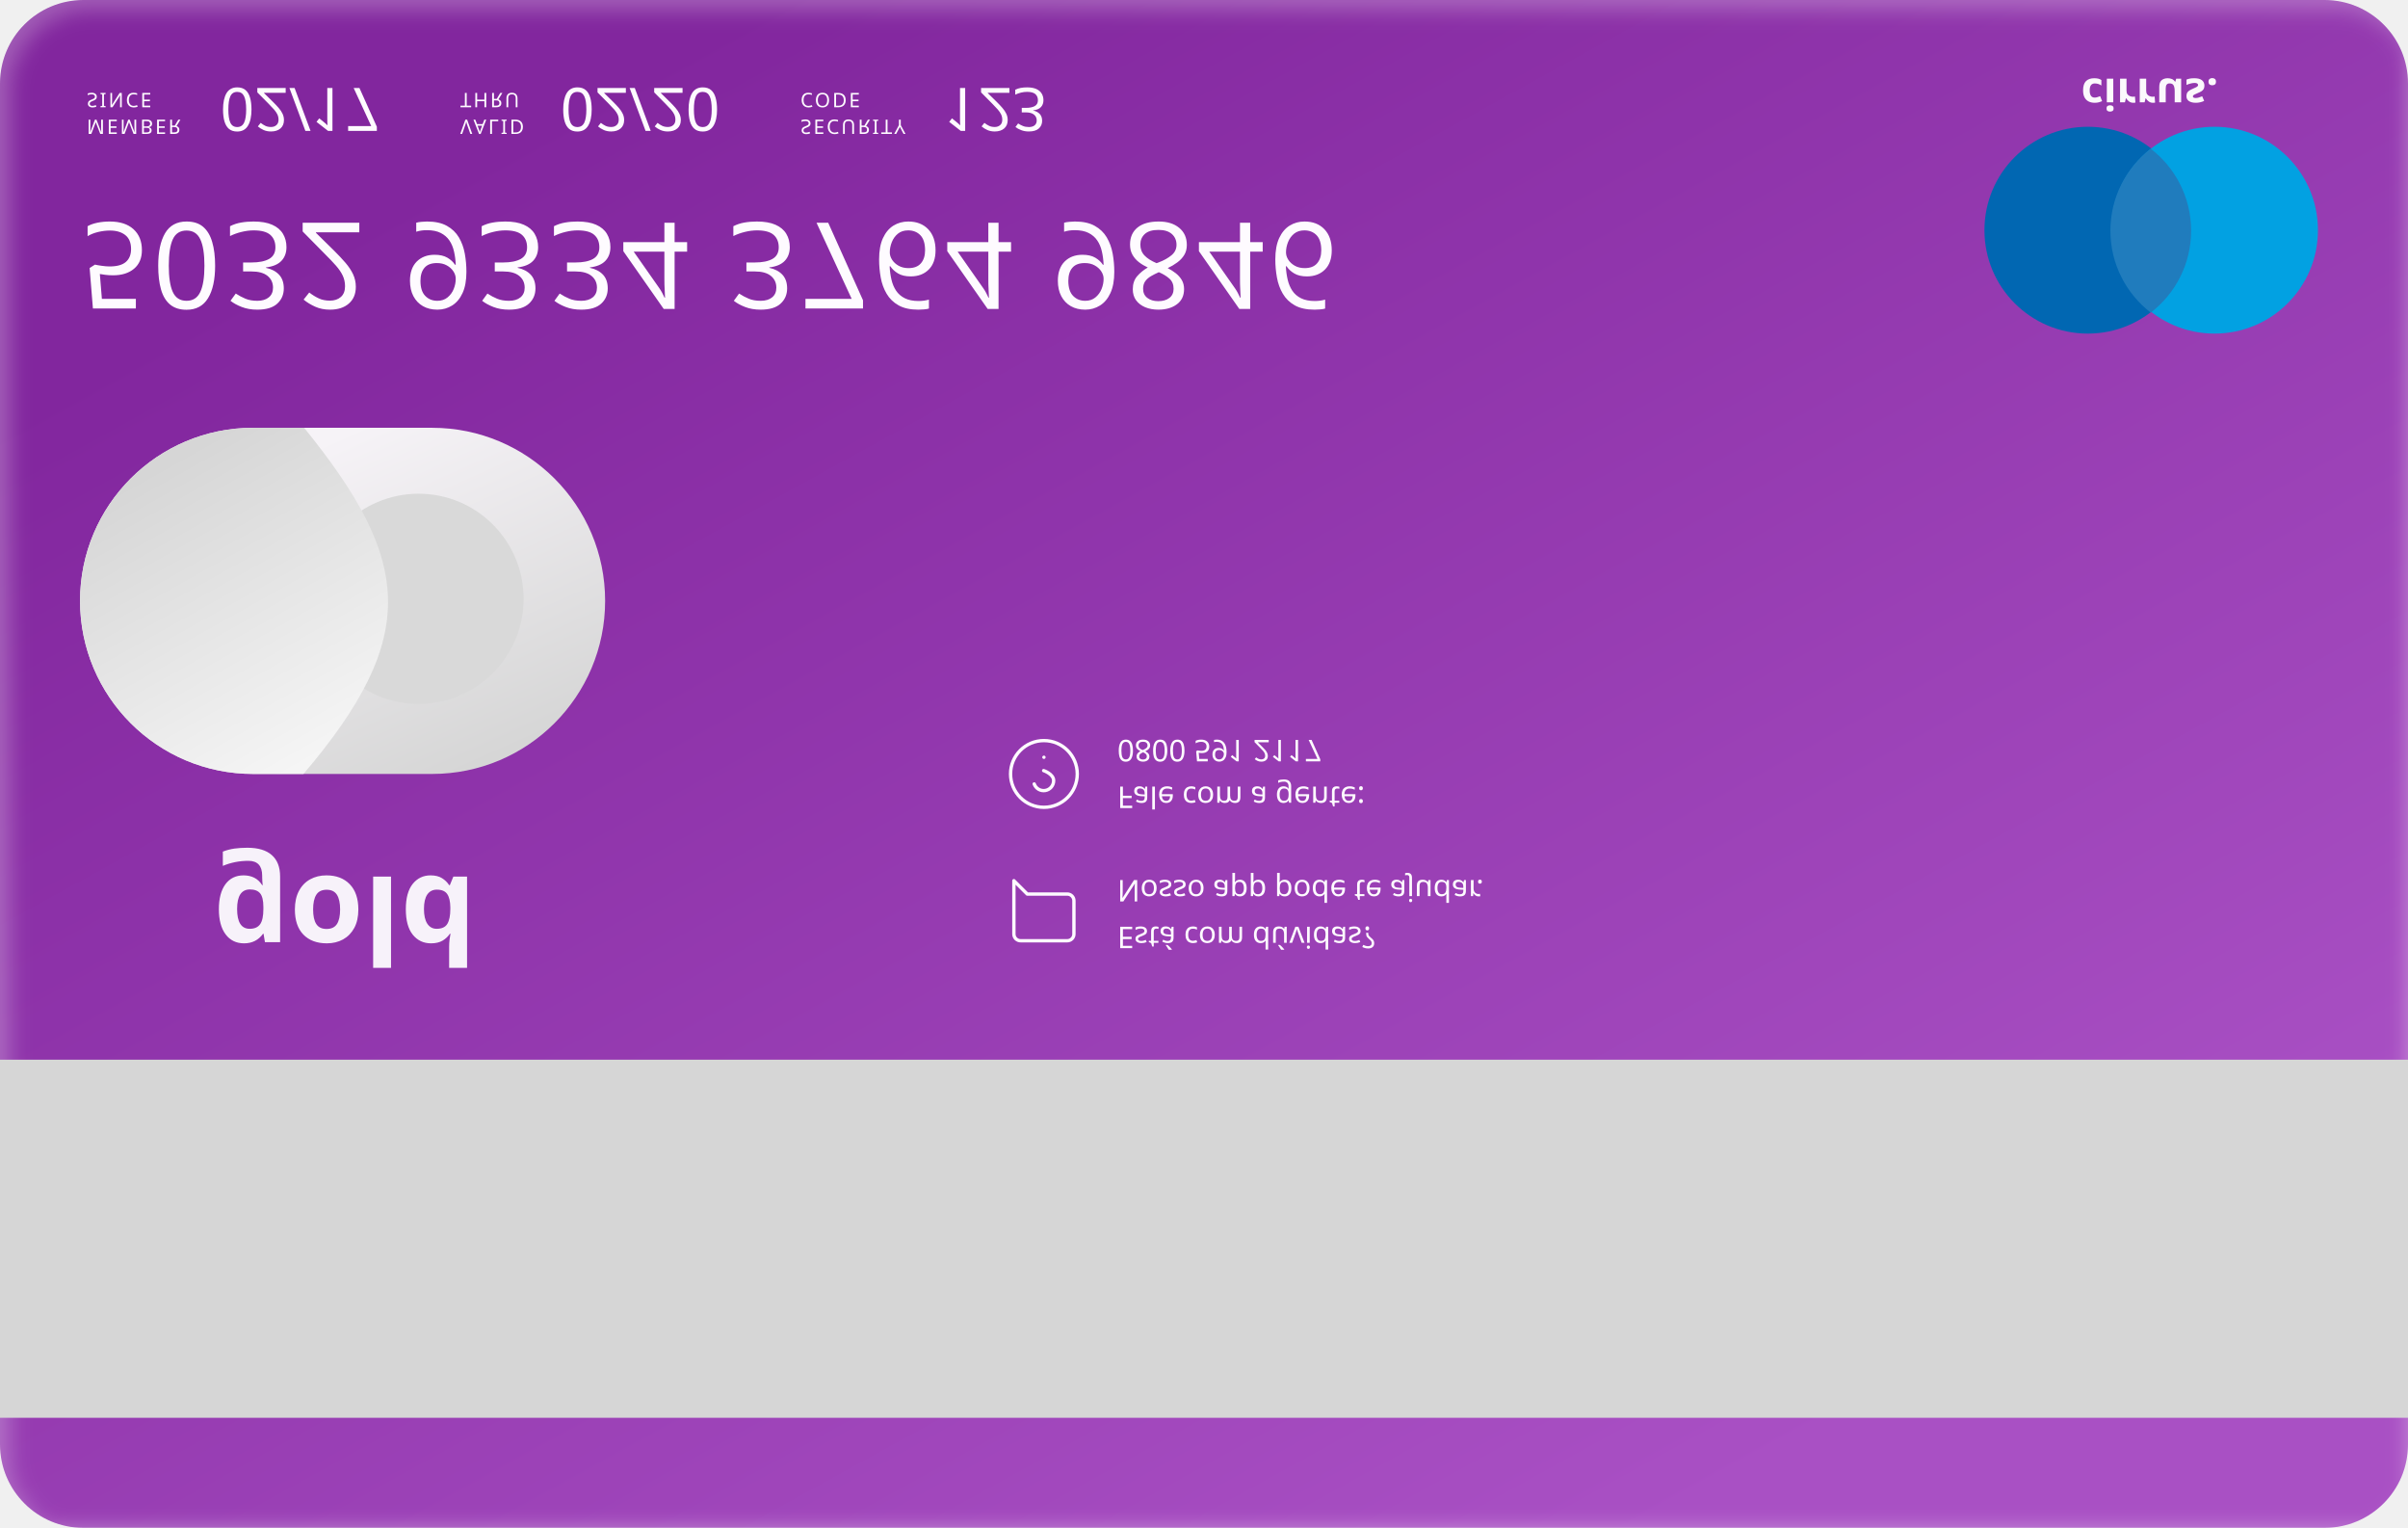
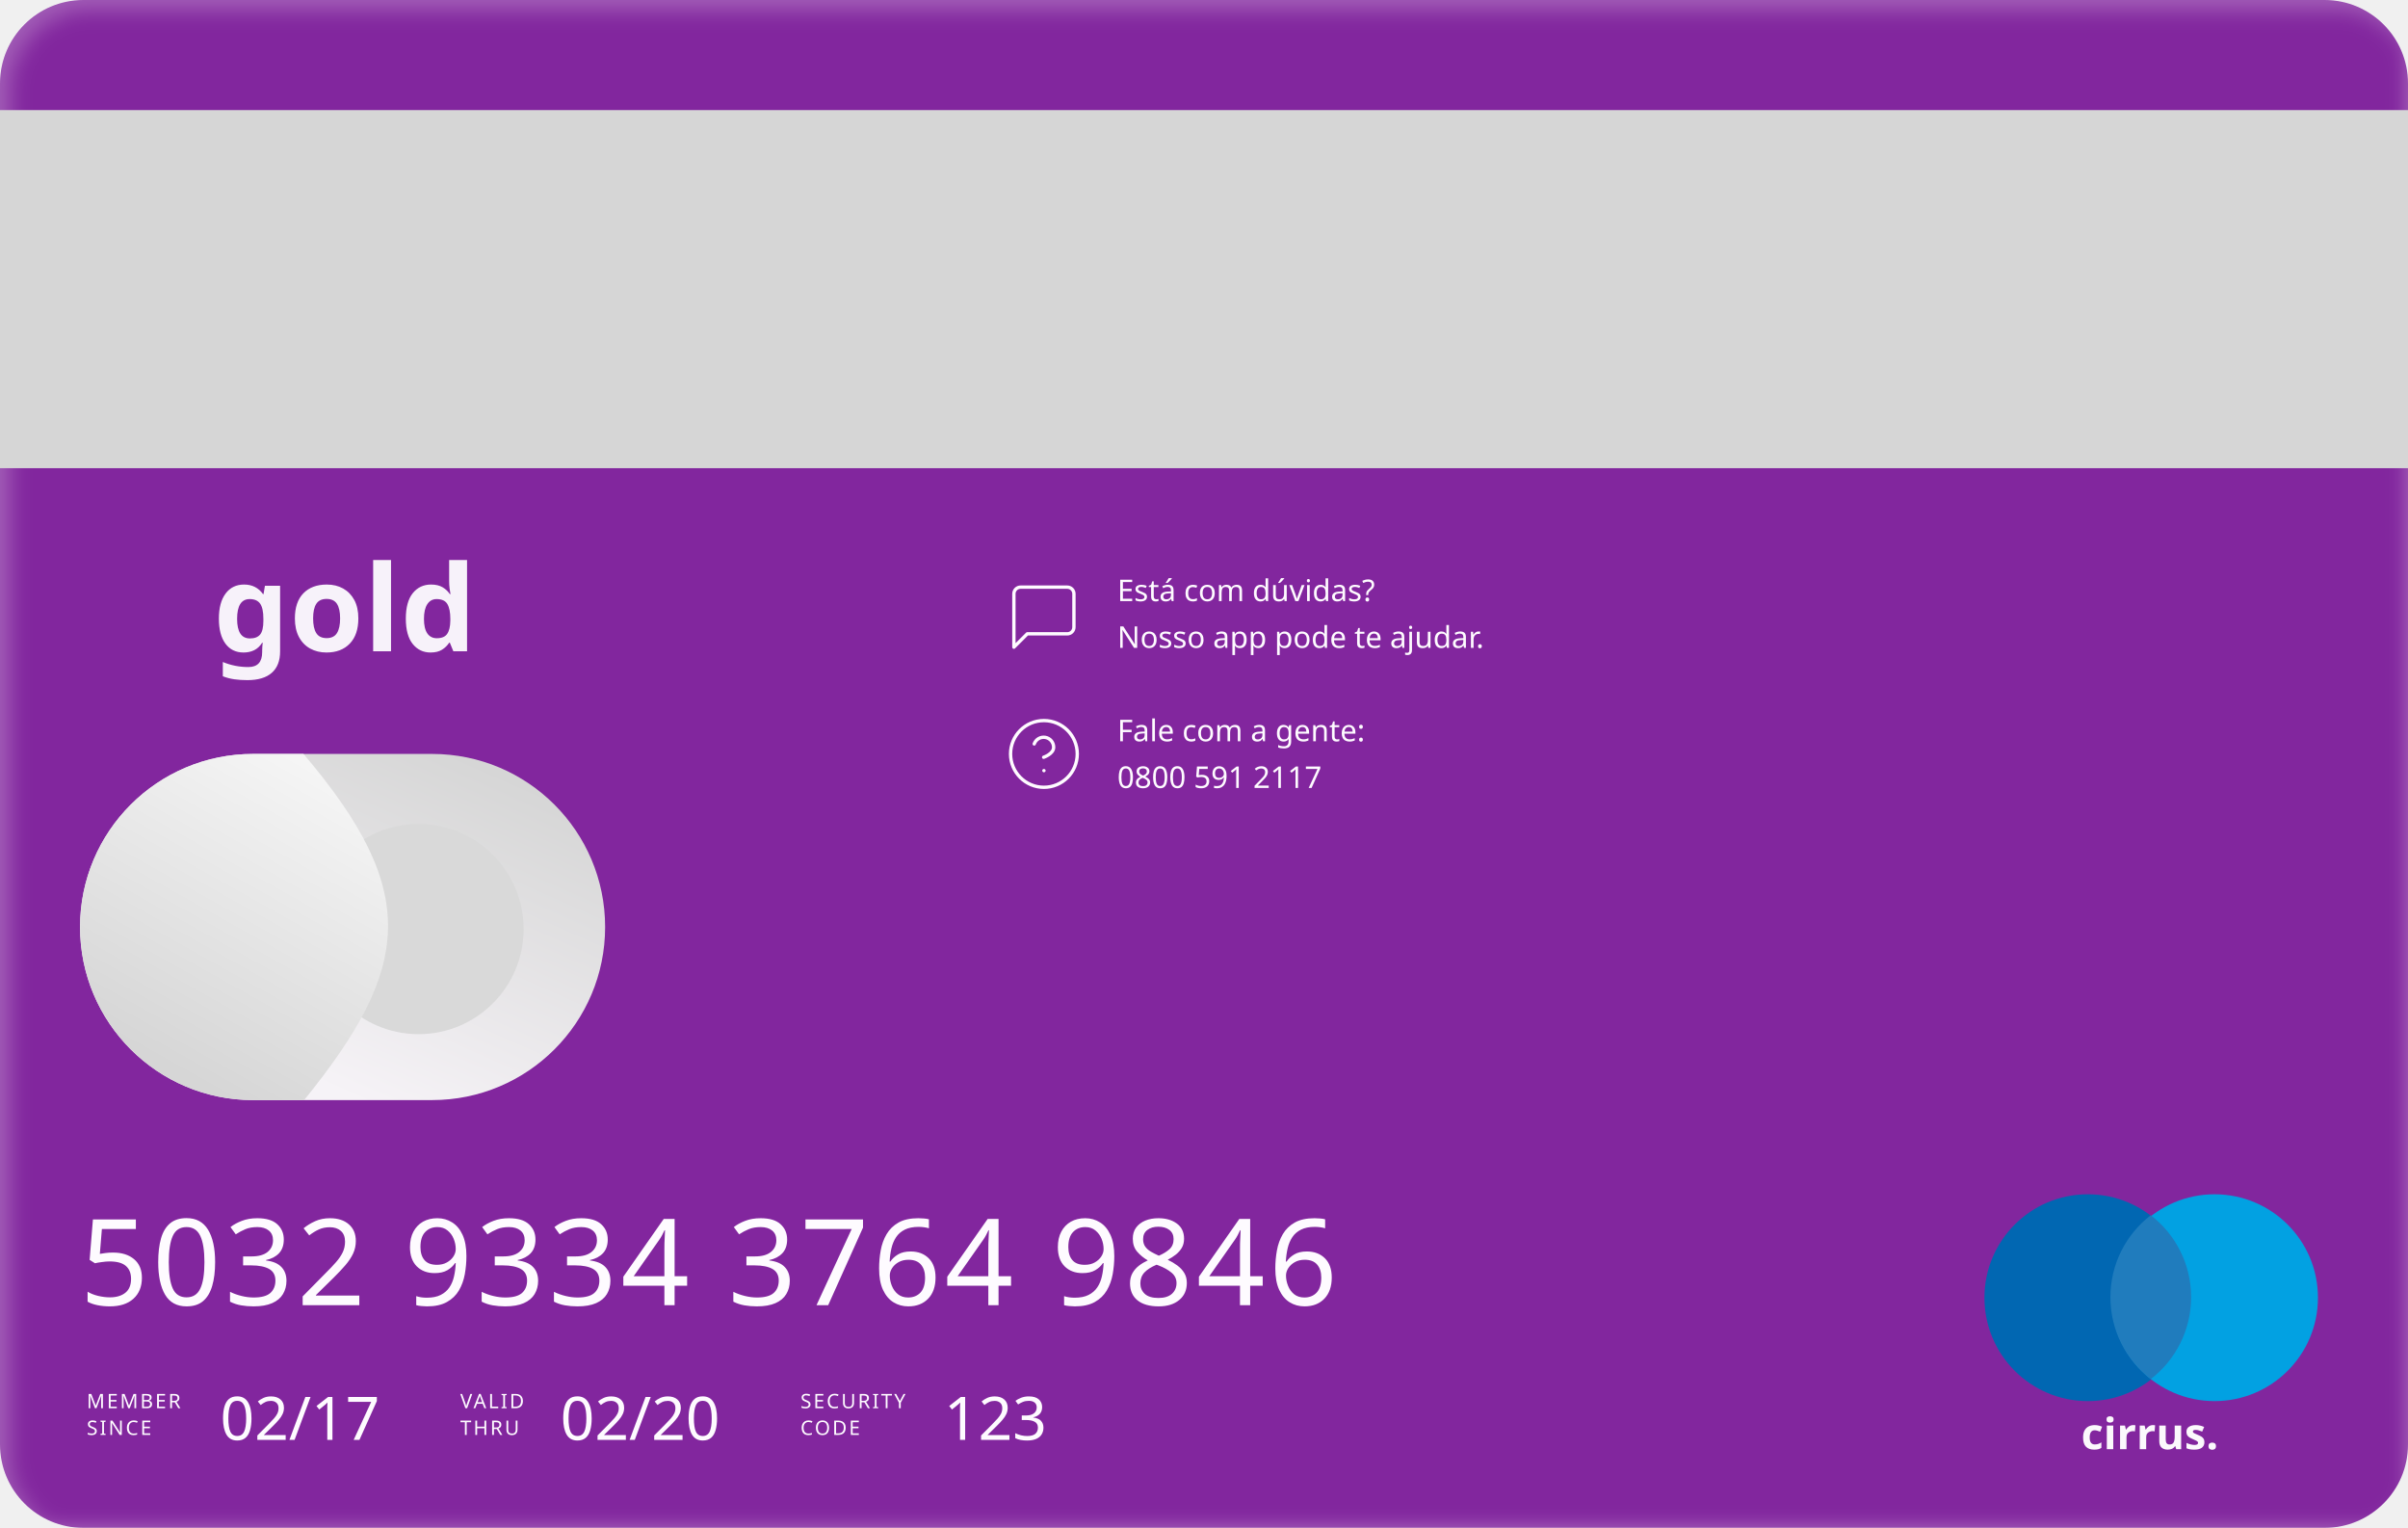
<svg xmlns="http://www.w3.org/2000/svg" width="722" height="458" viewBox="0 0 722 458" fill="none">
-   <g clip-path="url(#clip0_1137_0)">
-     <g filter="url(#filter0_i_1137_0)">
-       <rect width="722" height="458" rx="25" transform="matrix(1 0 0 -1 0 458)" fill="url(#paint0_linear_1137_0)" />
+   <g id="nubank-verse" clip-path="url(#clip0_609_105)">
+     <g id="Rectangle 967" filter="url(#filter0_i_609_105)">
+       <rect width="722" height="458" rx="25" fill="url(#paint0_linear_609_105)" />
    </g>
-     <rect width="722" height="107.344" transform="matrix(1 0 0 -1 0 425)" fill="#D6D6D6" />
-     <rect width="157.438" height="103.766" rx="51.883" transform="matrix(1 0 0 -1 24 232)" fill="url(#paint1_linear_1137_0)" />
-     <text transform="matrix(1 0 0 -1 24 104)" fill="#FEFBFF" xml:space="preserve" style="white-space: pre" font-family="Sora" font-size="36" letter-spacing="0.03em">
-       <tspan x="0" y="37.24">5032 9334 3764 9846</tspan>
+     <rect id="Rectangle 405" y="33" width="722" height="107.344" fill="#D6D6D6" />
+     <rect id="Rectangle 406" x="24" y="226" width="157.438" height="103.766" rx="51.883" fill="url(#paint1_linear_609_105)" />
+     <text id="5032 9334 3764 9846" fill="#FEFBFF" xml:space="preserve" style="white-space: pre" font-family="Sora" font-size="36" letter-spacing="0.03em">
+       <tspan x="24" y="391.24">5032 9334 3764 9846</tspan>
    </text>
-     <text transform="matrix(1 0 0 -1 64 300)" fill="#F7F2FA" xml:space="preserve" style="white-space: pre" font-family="Sora" font-size="36" font-weight="600" letter-spacing="0em">
-       <tspan x="0" y="37.24">gold</tspan>
+     <text id="gold" fill="#F7F2FA" xml:space="preserve" style="white-space: pre" font-family="Sora" font-size="36" font-weight="600" letter-spacing="0em">
+       <tspan x="64" y="195.24">gold</tspan>
    </text>
-     <text transform="matrix(1 0 0 -1 66 45)" fill="#FEFBFF" xml:space="preserve" style="white-space: pre" font-family="Sora" font-size="18" letter-spacing="0em">
-       <tspan x="0" y="18.62">02/17</tspan>
+     <text id="02/17" fill="#FEFBFF" xml:space="preserve" style="white-space: pre" font-family="Sora" font-size="18" letter-spacing="0em">
+       <tspan x="66" y="431.62">02/17</tspan>
    </text>
-     <text transform="matrix(1 0 0 -1 168 45)" fill="#FEFBFF" xml:space="preserve" style="white-space: pre" font-family="Sora" font-size="18" letter-spacing="0em">
-       <tspan x="0" y="18.62">02/20</tspan>
+     <text id="02/20" fill="#FEFBFF" xml:space="preserve" style="white-space: pre" font-family="Sora" font-size="18" letter-spacing="0em">
+       <tspan x="168" y="431.62">02/20</tspan>
    </text>
-     <text transform="matrix(1 0 0 -1 283 45)" fill="#FEFBFF" xml:space="preserve" style="white-space: pre" font-family="Sora" font-size="18" letter-spacing="0em">
-       <tspan x="0" y="18.62">123</tspan>
+     <text id="123" fill="#FEFBFF" xml:space="preserve" style="white-space: pre" font-family="Sora" font-size="18" letter-spacing="0em">
+       <tspan x="283" y="431.62">123</tspan>
    </text>
-     <text transform="matrix(1 0 0 -1 624 37)" fill="#FBF9FC" xml:space="preserve" style="white-space: pre" font-family="Sora" font-size="13" font-weight="600" letter-spacing="0em">
-       <tspan x="0" y="13.42">cirrus.</tspan>
+     <g id="Group 300">
+       <text id="cirrus." fill="#FBF9FC" xml:space="preserve" style="white-space: pre" font-family="Sora" font-size="13" font-weight="600" letter-spacing="0em">
+         <tspan x="624" y="434.42">cirrus.</tspan>
+       </text>
+       <circle id="Ellipse 7" cx="626" cy="389" r="31" fill="#0167B2" />
+       <circle id="Ellipse 8" cx="664" cy="389" r="31" fill="#02A1E2" />
+       <path id="Intersect" fill-rule="evenodd" clip-rule="evenodd" d="M644.872 413.401C652.228 407.739 656.968 398.846 656.968 388.845C656.968 378.845 652.228 369.952 644.872 364.29C637.515 369.952 632.775 378.845 632.775 388.845C632.775 398.846 637.515 407.739 644.872 413.401Z" fill="#207CBD" />
+     </g>
+     <text id="member since" fill="#FEFBFF" xml:space="preserve" style="white-space: pre" font-family="Source Sans Pro" font-size="6" letter-spacing="0.1em">
+       <tspan x="26" y="422.133">MEMBER
+ </tspan>
+       <tspan x="26" y="430.133">SINCE</tspan>
    </text>
-     <circle cx="31" cy="31" r="31" transform="matrix(1 0 0 -1 595 100)" fill="#0167B2" />
-     <circle cx="31" cy="31" r="31" transform="matrix(1 0 0 -1 633 100)" fill="#02A1E2" />
-     <path fill-rule="evenodd" clip-rule="evenodd" d="M644.872 44.599C652.228 50.261 656.968 59.154 656.968 69.155C656.968 79.155 652.228 88.048 644.872 93.71C637.515 88.048 632.775 79.155 632.775 69.155C632.775 59.154 637.515 50.261 644.872 44.599Z" fill="#207CBD" />
-     <text transform="matrix(1 0 0 -1 26 42)" fill="#FEFBFF" xml:space="preserve" style="white-space: pre" font-family="Source Sans Pro" font-size="6" letter-spacing="0.1em">
-       <tspan x="0" y="6.133">MEMBER
+     <text id="valid thru" fill="#FEFBFF" xml:space="preserve" style="white-space: pre" font-family="Source Sans Pro" font-size="6" letter-spacing="0.1em">
+       <tspan x="138" y="422.133">VALID
</tspan>
-       <tspan x="0" y="14.133">SINCE</tspan>
+       <tspan x="138" y="430.133">THRU</tspan>
    </text>
-     <text transform="matrix(1 0 0 -1 138 42)" fill="#FEFBFF" xml:space="preserve" style="white-space: pre" font-family="Source Sans Pro" font-size="6" letter-spacing="0.1em">
-       <tspan x="0" y="6.133">VALID
+     <text id="security code" fill="#FEFBFF" xml:space="preserve" style="white-space: pre" font-family="Source Sans Pro" font-size="6" letter-spacing="0.1em">
+       <tspan x="240" y="422.133">SECURITY
</tspan>
-       <tspan x="0" y="14.133">THRU</tspan>
+       <tspan x="240" y="430.133">CODE</tspan>
    </text>
-     <text transform="matrix(1 0 0 -1 240 42)" fill="#FEFBFF" xml:space="preserve" style="white-space: pre" font-family="Source Sans Pro" font-size="6" letter-spacing="0.1em">
-       <tspan x="0" y="6.133">SECURITY
+     <path id="Vector" d="M322 188C322 188.53 321.789 189.039 321.414 189.414C321.039 189.789 320.53 190 320 190H308L304 194V178C304 177.47 304.211 176.961 304.586 176.586C304.961 176.211 305.47 176 306 176H320C320.53 176 321.039 176.211 321.414 176.586C321.789 176.961 322 177.47 322 178V188Z" stroke="#FEFBFF" stroke-linecap="round" stroke-linejoin="round" />
+     <g id="Group 51">
+       <path id="Vector_2" d="M313 236C318.523 236 323 231.523 323 226C323 220.477 318.523 216 313 216C307.477 216 303 220.477 303 226C303 231.523 307.477 236 313 236Z" stroke="#FEFBFF" stroke-linecap="round" stroke-linejoin="round" />
+       <path id="Vector_3" d="M310.09 223C310.325 222.332 310.789 221.768 311.4 221.409C312.011 221.05 312.729 220.919 313.427 221.039C314.125 221.159 314.759 221.522 315.215 222.064C315.671 222.606 315.921 223.292 315.92 224C315.92 226 312.92 227 312.92 227" stroke="#FEFBFF" stroke-linecap="round" stroke-linejoin="round" />
+       <path id="Vector_4" d="M313 231H313.01" stroke="#FEFBFF" stroke-linecap="round" stroke-linejoin="round" />
+     </g>
+     <text id="EstÃ¡ com dÃºvidas? Nosso app pode te ajudar." fill="#FEFBFF" xml:space="preserve" style="white-space: pre" font-family="Source Sans Pro" font-size="9" letter-spacing="0em">
+       <tspan x="335" y="180.2">Está com dúvidas?
</tspan>
-       <tspan x="0" y="14.133">CODE</tspan>
+       <tspan x="335" y="194.2">Nosso app pode te ajudar.</tspan>
    </text>
-     <path d="M322 270C322 269.47 321.789 268.961 321.414 268.586C321.039 268.211 320.53 268 320 268H308L304 264V280C304 280.53 304.211 281.039 304.586 281.414C304.961 281.789 305.47 282 306 282H320C320.53 282 321.039 281.789 321.414 281.414C321.789 281.039 322 280.53 322 280V270Z" stroke="#FEFBFF" stroke-linecap="round" stroke-linejoin="round" />
-     <path d="M313 222C318.523 222 323 226.477 323 232C323 237.523 318.523 242 313 242C307.477 242 303 237.523 303 232C303 226.477 307.477 222 313 222Z" stroke="#FEFBFF" stroke-linecap="round" stroke-linejoin="round" />
-     <path d="M310.09 235C310.325 235.668 310.789 236.232 311.4 236.591C312.011 236.95 312.729 237.081 313.427 236.961C314.125 236.841 314.759 236.478 315.215 235.936C315.671 235.394 315.921 234.708 315.92 234C315.92 232 312.92 231 312.92 231" stroke="#FEFBFF" stroke-linecap="round" stroke-linejoin="round" />
-     <path d="M313 227H313.01" stroke="#FEFBFF" stroke-linecap="round" stroke-linejoin="round" />
-     <text transform="matrix(1 0 0 -1 335 288)" fill="#FEFBFF" xml:space="preserve" style="white-space: pre" font-family="Source Sans Pro" font-size="9" letter-spacing="0em">
-       <tspan x="0" y="10.2">Está com dúvidas?
+     <text id="Fale com a gente: 0800 591 2117" fill="#FEFBFF" xml:space="preserve" style="white-space: pre" font-family="Source Sans Pro" font-size="9" letter-spacing="0em">
+       <tspan x="335" y="222.2">Fale com a gente:
</tspan>
-       <tspan x="0" y="24.2">Nosso app pode te ajudar.</tspan>
+       <tspan x="335" y="236.2">0800 591 2117</tspan>
    </text>
-     <text transform="matrix(1 0 0 -1 335 246)" fill="#FEFBFF" xml:space="preserve" style="white-space: pre" font-family="Source Sans Pro" font-size="9" letter-spacing="0em">
-       <tspan x="0" y="10.2">Fale com a gente:
- </tspan>
-       <tspan x="0" y="24.2">0800 591 2117</tspan>
-     </text>
-     <circle cx="31.5" cy="31.5" r="31.5" transform="matrix(1 0 0 -1 94 211)" fill="#D9D9D9" />
-     <path fill-rule="evenodd" clip-rule="evenodd" d="M75.883 232C47.229 232 24 208.771 24 180.117C24 151.463 47.229 128.234 75.883 128.234H91.19C123.446 168.059 126.039 190.773 91 232H75.883Z" fill="url(#paint2_linear_1137_0)" />
+     <circle id="Ellipse 167" cx="125.5" cy="278.5" r="31.5" fill="#D9D9D9" />
+     <path id="Subtract" fill-rule="evenodd" clip-rule="evenodd" d="M75.883 226C47.229 226 24 249.229 24 277.883C24 306.537 47.229 329.766 75.883 329.766H91.19C123.446 289.941 126.039 267.227 91 226H75.883Z" fill="url(#paint2_linear_609_105)" />
  </g>
  <defs>
-     <filter id="filter0_i_1137_0" x="0" y="0" width="725" height="461" filterUnits="userSpaceOnUse" color-interpolation-filters="sRGB">
+     <filter id="filter0_i_609_105" x="0" y="0" width="725" height="461" filterUnits="userSpaceOnUse" color-interpolation-filters="sRGB">
      <feFlood flood-opacity="0" result="BackgroundImageFix" />
      <feBlend mode="normal" in="SourceGraphic" in2="BackgroundImageFix" result="shape" />
      <feColorMatrix in="SourceAlpha" type="matrix" values="0 0 0 0 0 0 0 0 0 0 0 0 0 0 0 0 0 0 127 0" result="hardAlpha" />
      <feOffset dx="3" dy="3" />
      <feGaussianBlur stdDeviation="3" />
      <feComposite in2="hardAlpha" operator="arithmetic" k2="-1" k3="1" />
      <feColorMatrix type="matrix" values="0 0 0 0 1 0 0 0 0 1 0 0 0 0 1 0 0 0 0.25 0" />
-       <feBlend mode="normal" in2="shape" result="effect1_innerShadow_1137_0" />
+       <feBlend mode="normal" in2="shape" result="effect1_innerShadow_609_105" />
    </filter>
-     <linearGradient id="paint0_linear_1137_0" x1="610.09" y1="61.83" x2="354.096" y2="526.995" gradientUnits="userSpaceOnUse">
-       <stop stop-color="#A950C4" />
+     <linearGradient id="paint0_linear_609_105" x1="610.09" y1="61.83" x2="354.096" y2="526.995" gradientUnits="userSpaceOnUse">
      <stop offset="1" stop-color="#82269E" />
    </linearGradient>
-     <linearGradient id="paint1_linear_1137_0" x1="83" y1="104" x2="126.5" y2="6" gradientUnits="userSpaceOnUse">
+     <linearGradient id="paint1_linear_609_105" x1="107" y1="330" x2="150.5" y2="232" gradientUnits="userSpaceOnUse">
      <stop stop-color="#F6F3F7" />
      <stop offset="1" stop-color="#D6D6D6" />
    </linearGradient>
-     <linearGradient id="paint2_linear_1137_0" x1="95.5" y1="227" x2="47" y2="140.5" gradientUnits="userSpaceOnUse">
+     <linearGradient id="paint2_linear_609_105" x1="95.5" y1="231" x2="47" y2="317.5" gradientUnits="userSpaceOnUse">
      <stop stop-color="#F5F5F5" />
      <stop offset="1" stop-color="#D6D6D6" />
    </linearGradient>
-     <clipPath id="clip0_1137_0">
-       <rect width="722" height="458" fill="white" transform="matrix(1 0 0 -1 0 458)" />
+     <clipPath id="clip0_609_105">
+       <rect width="722" height="458" fill="white" />
    </clipPath>
  </defs>
</svg>
